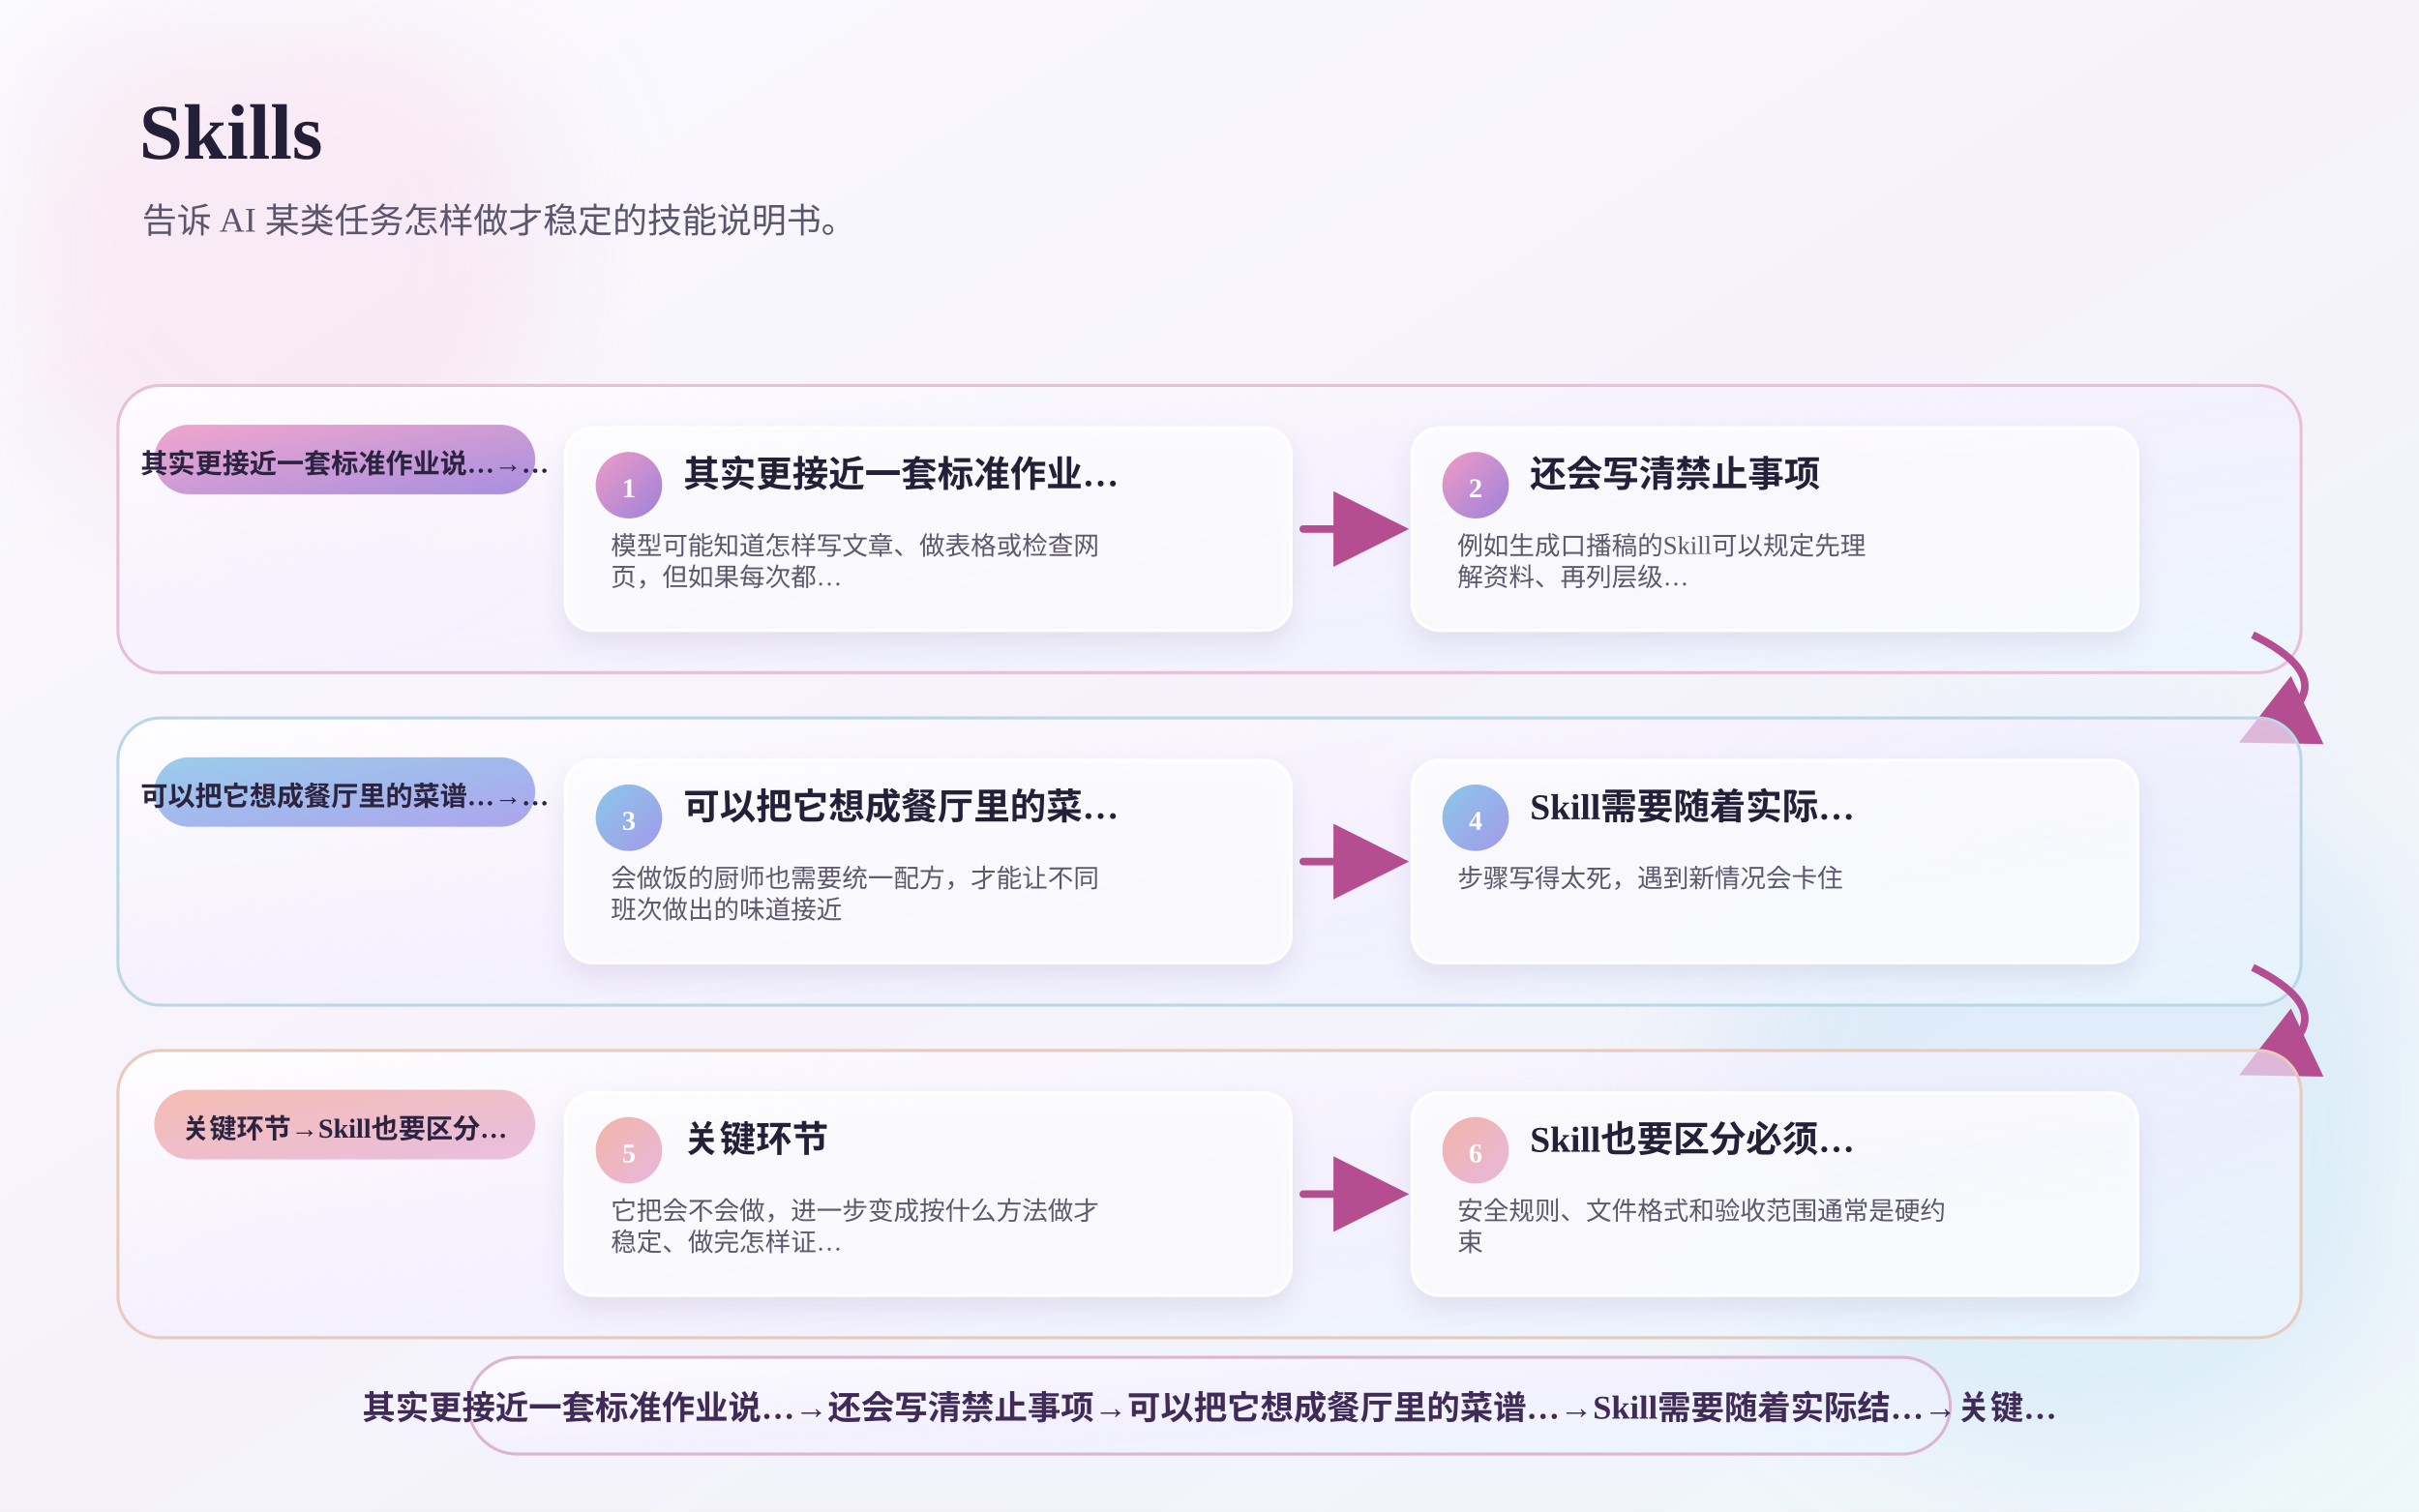
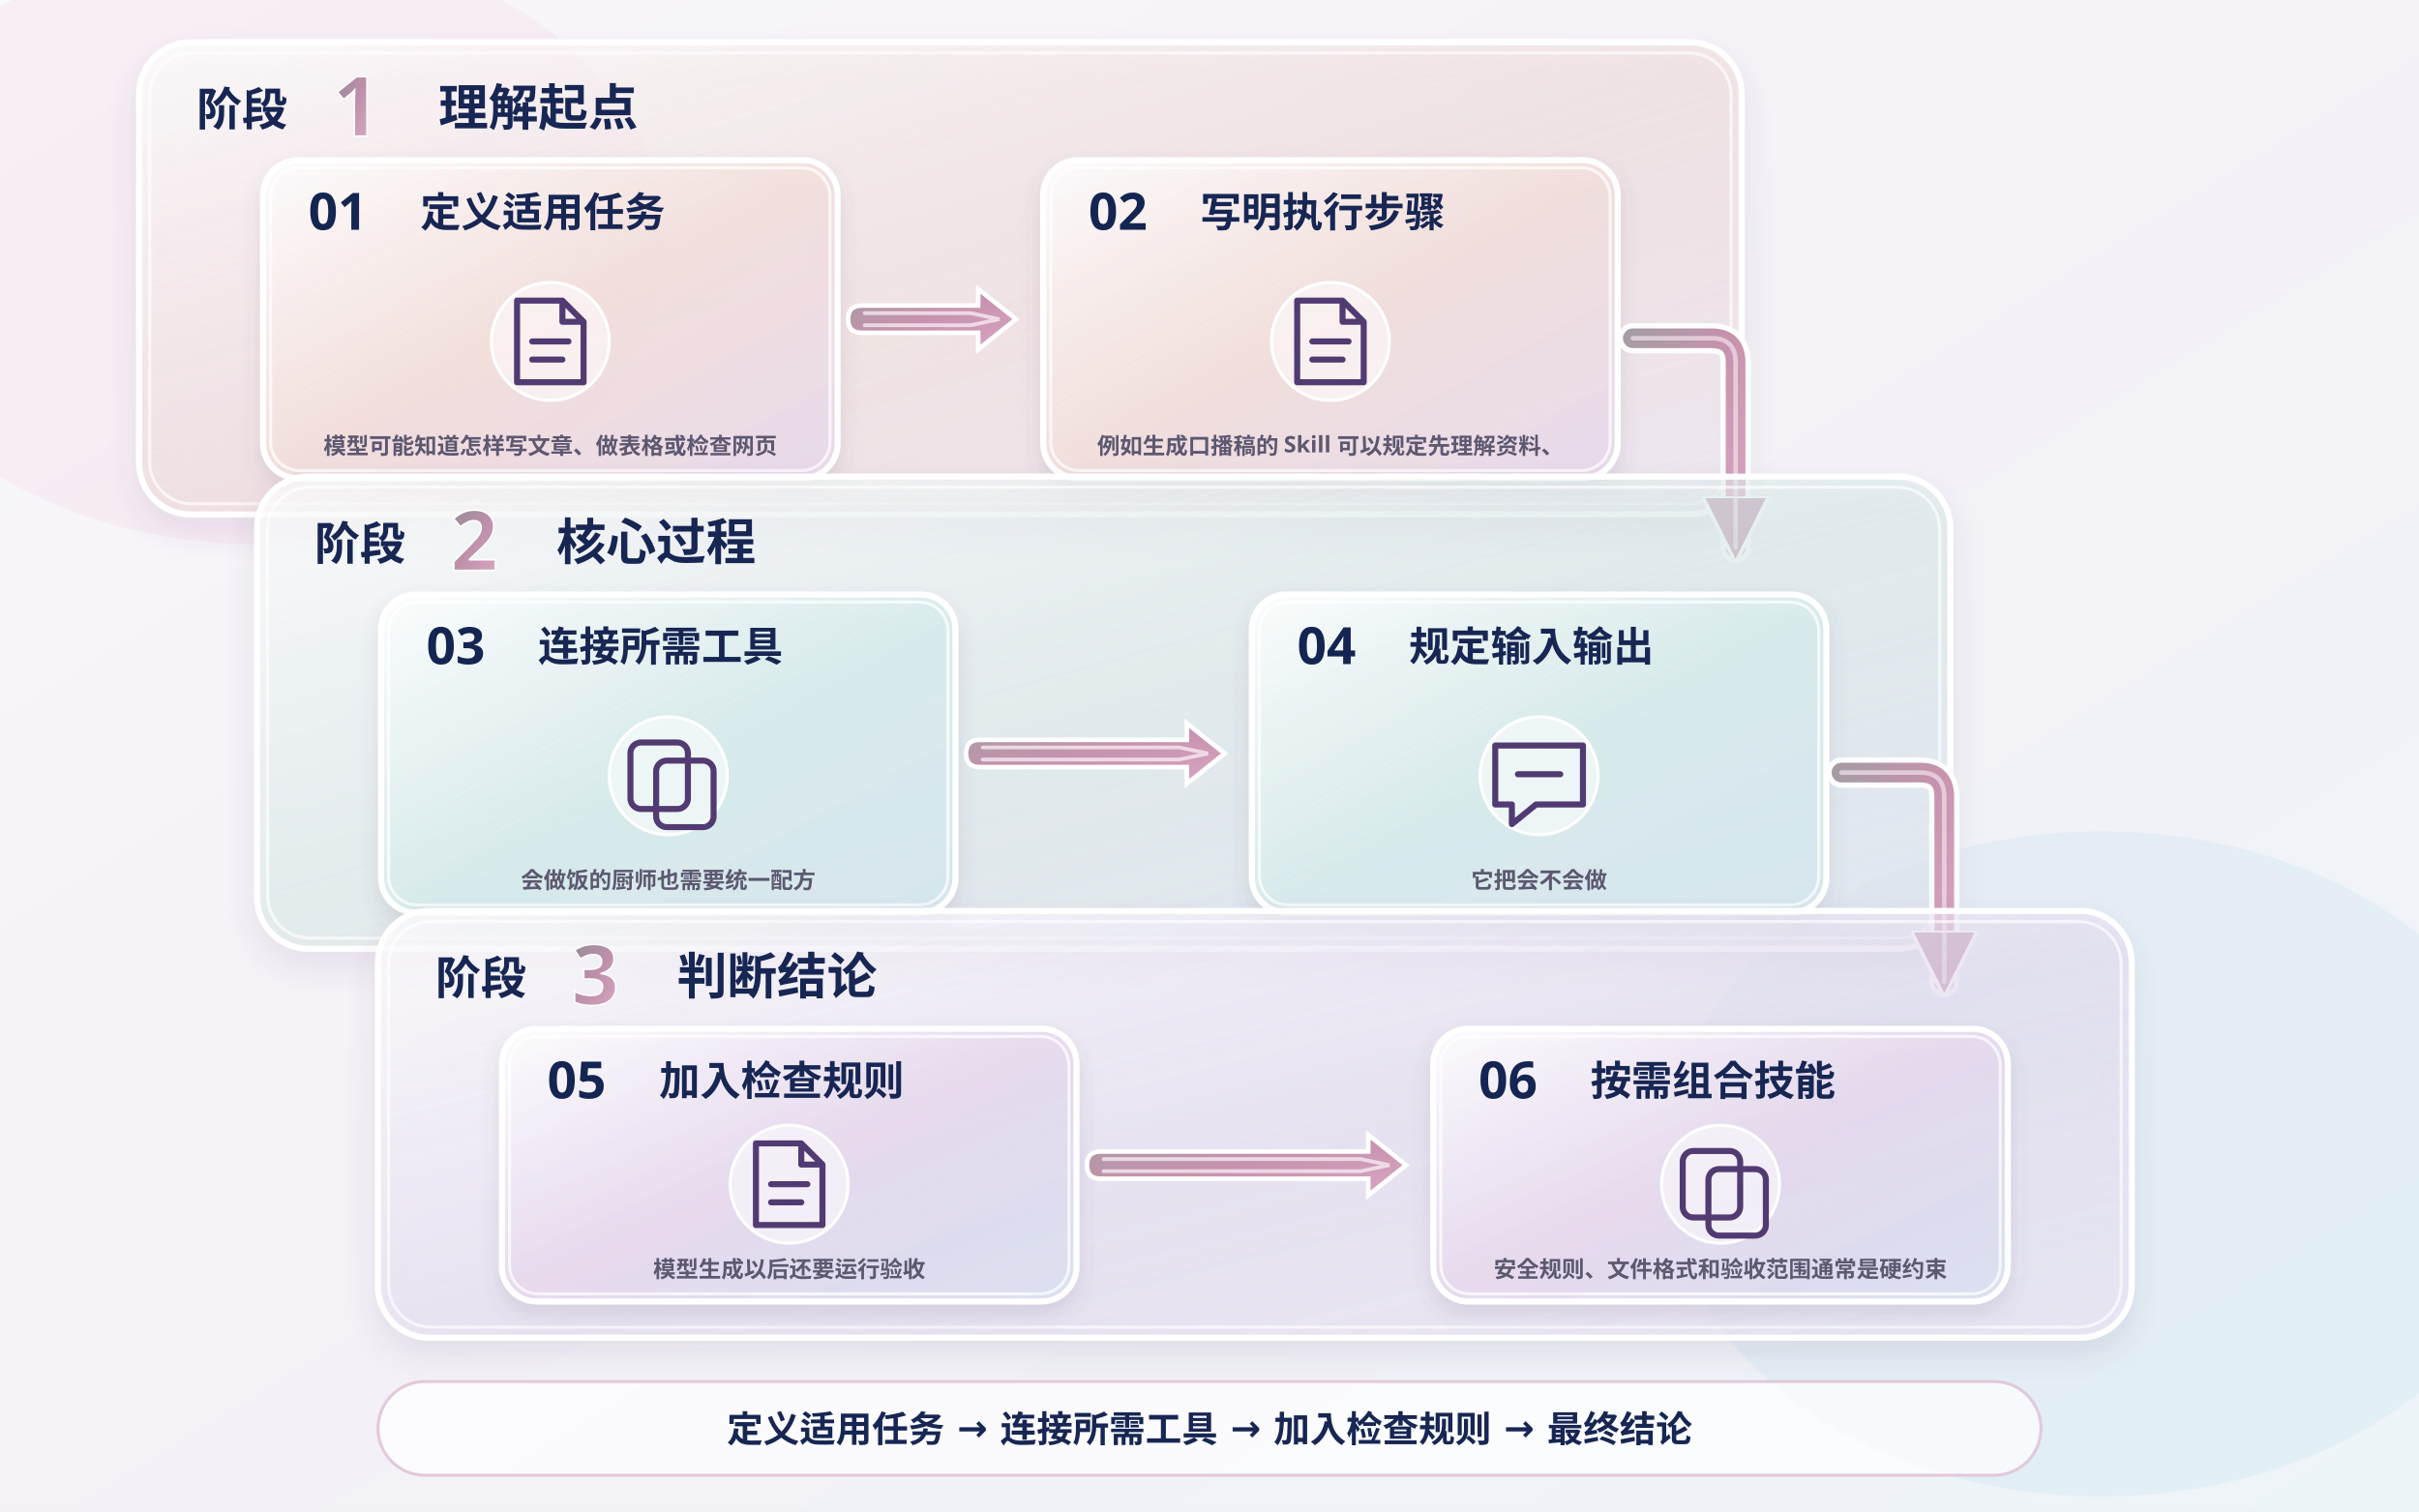
<svg xmlns="http://www.w3.org/2000/svg" width="1600" height="1000" viewBox="0 0 1600 1000">
  <defs>
    <linearGradient id="bg" x1="0" y1="0" x2="1" y2="1">
-       <stop offset="0" stop-color="#fbfbff" />
-       <stop offset=".48" stop-color="#f6f2fb" />
-       <stop offset="1" stop-color="#eef7fb" />
+       <stop stop-color="#f9f8fb" />
+       <stop offset=".48" stop-color="#f4f1f7" />
+       <stop offset="1" stop-color="#edf4f8" />
    </linearGradient>
-     <linearGradient id="pink" x1="0" y1="0" x2="1" y2="1">
-       <stop stop-color="#ef9bc7" />
-       <stop offset="1" stop-color="#9d82db" />
+     <linearGradient id="stageWarm" x1="0" y1="0" x2="1" y2="1">
+       <stop stop-color="#fff" stop-opacity=".76" />
+       <stop offset=".55" stop-color="#f0d9d6" stop-opacity=".48" />
+       <stop offset="1" stop-color="#eee7f3" stop-opacity=".66" />
    </linearGradient>
-     <linearGradient id="blue" x1="0" y1="0" x2="1" y2="1">
-       <stop stop-color="#8cc7eb" />
-       <stop offset="1" stop-color="#a29ae8" />
+     <linearGradient id="stageCool" x1="0" y1="0" x2="1" y2="1">
+       <stop stop-color="#fff" stop-opacity=".77" />
+       <stop offset=".55" stop-color="#d8e9e8" stop-opacity=".54" />
+       <stop offset="1" stop-color="#e0e6f2" stop-opacity=".65" />
    </linearGradient>
-     <linearGradient id="peach" x1="0" y1="0" x2="1" y2="1">
-       <stop stop-color="#f3b4a8" />
-       <stop offset="1" stop-color="#e8b8dc" />
+     <linearGradient id="stageViolet" x1="0" y1="0" x2="1" y2="1">
+       <stop stop-color="#fff" stop-opacity=".78" />
+       <stop offset=".55" stop-color="#e5ddf1" stop-opacity=".58" />
+       <stop offset="1" stop-color="#ece5f5" stop-opacity=".68" />
    </linearGradient>
-     <linearGradient id="glass" x1="0" y1="0" x2="1" y2="1">
-       <stop stop-color="#ffffff" stop-opacity=".88" />
-       <stop offset=".5" stop-color="#f4efff" stop-opacity=".65" />
-       <stop offset="1" stop-color="#e9f6ff" stop-opacity=".74" />
+     <linearGradient id="cardWarm" x1="0" y1="0" x2="1" y2="1">
+       <stop stop-color="#fff" stop-opacity=".91" />
+       <stop offset=".5" stop-color="#f6e1dd" stop-opacity=".75" />
+       <stop offset="1" stop-color="#e9d8ee" stop-opacity=".78" />
    </linearGradient>
+     <linearGradient id="cardMint" x1="0" y1="0" x2="1" y2="1">
+       <stop stop-color="#fff" stop-opacity=".92" />
+       <stop offset=".5" stop-color="#d9eeee" stop-opacity=".77" />
+       <stop offset="1" stop-color="#d8e8f1" stop-opacity=".78" />
+     </linearGradient>
+     <linearGradient id="cardViolet" x1="0" y1="0" x2="1" y2="1">
+       <stop stop-color="#fff" stop-opacity=".92" />
+       <stop offset=".5" stop-color="#e8daf0" stop-opacity=".78" />
+       <stop offset="1" stop-color="#d9e2f3" stop-opacity=".8" />
+     </linearGradient>
+     <linearGradient id="arrowGrad" x1="0" y1="0" x2="1" y2="1">
+       <stop stop-color="#a79ba5" />
+       <stop offset=".48" stop-color="#c792ad" />
+       <stop offset="1" stop-color="#d9a6c2" />
+     </linearGradient>
+     <linearGradient id="numberGrad" x1="0" y1="0" x2="1" y2="1">
+       <stop stop-color="#978d98" />
+       <stop offset=".5" stop-color="#bd8fa9" />
+       <stop offset="1" stop-color="#d7a5bf" />
+     </linearGradient>
+     <filter id="stageShadow" x="-20%" y="-20%" width="140%" height="150%">
+       <feDropShadow dx="0" dy="10" stdDeviation="9" flood-color="#5f5674" flood-opacity=".16" />
+     </filter>
    <filter id="shadow" x="-20%" y="-20%" width="140%" height="150%">
-       <feDropShadow dx="0" dy="8" stdDeviation="7" flood-color="#6b568f" flood-opacity=".15" />
+       <feDropShadow dx="0" dy="7" stdDeviation="6" flood-color="#665875" flood-opacity=".16" />
    </filter>
-     <filter id="soft" x="-30%" y="-30%" width="160%" height="160%">
-       <feGaussianBlur stdDeviation="42" />
-     </filter>
-     <marker id="arrow" markerWidth="10" markerHeight="10" refX="8" refY="5" orient="auto">
-       <path d="M0,0 L10,5 L0,10 Z" fill="#b54e91" />
+     <marker id="arrow" markerUnits="userSpaceOnUse" markerWidth="44" markerHeight="44" refX="34" refY="22" orient="auto">
+       <path d="M0 0L44 22L0 44Z" fill="#bd91aa" stroke="#fff" stroke-width="2.5" />
    </marker>
  </defs>
  <rect width="1600" height="1000" fill="url(#bg)" />
-   <circle cx="180" cy="170" r="190" fill="#f4add0" opacity=".18" filter="url(#soft)" />
-   <circle cx="1370" cy="730" r="240" fill="#87c8ec" opacity=".18" filter="url(#soft)" />
-   <text x="92" y="105" text-anchor="start" font-size="52" font-weight="760" fill="#231f38">
-     <tspan x="92" dy="0">Skills</tspan>
-   </text>
-   <text x="94" y="154" text-anchor="start" font-size="23" font-weight="500" fill="#59566d">
-     <tspan x="94" dy="0">告诉 AI 某类任务怎样做才稳定的技能说明书。</tspan>
-   </text>
-   <rect x="78" y="255" width="1444" height="190" rx="28" fill="url(#glass)" stroke="#e8bfd7" stroke-width="2" />
-   <rect x="102" y="281" width="252" height="46" rx="23" fill="url(#pink)" opacity=".88" />
-   <text x="228" y="313" text-anchor="middle" font-size="18" font-weight="740" fill="#2b2340">
-     <tspan x="228" dy="0">其实更接近一套标准作业说…→…</tspan>
-   </text>
-   <rect x="374.0" y="283" width="480" height="134" rx="18" fill="#ffffff" fill-opacity=".74" stroke="#ffffff" stroke-width="2" filter="url(#shadow)" />
-   <circle cx="416.0" cy="321" r="22" fill="url(#pink)" />
-   <text x="416.0" y="329" text-anchor="middle" font-size="18" font-weight="800" fill="#ffffff">
-     <tspan x="416.0" dy="0">1</tspan>
-   </text>
-   <text x="452.0" y="322" text-anchor="start" font-size="24" font-weight="760" fill="#252039">
-     <tspan x="452.0" dy="0">其实更接近一套标准作业…</tspan>
-   </text>
-   <text x="404.0" y="367" text-anchor="start" font-size="17" font-weight="480" fill="#5d586e">
-     <tspan x="404.0" dy="0">模型可能知道怎样写文章、做表格或检查网</tspan>
-     <tspan x="404.0" dy="20.74">页，但如果每次都…</tspan>
-   </text>
-   <path d="M 862.0 350 L 922.0 350" stroke="#b54e91" stroke-width="5" stroke-linecap="round" marker-end="url(#arrow)" />
-   <rect x="934.0" y="283" width="480" height="134" rx="18" fill="#ffffff" fill-opacity=".74" stroke="#ffffff" stroke-width="2" filter="url(#shadow)" />
-   <circle cx="976.0" cy="321" r="22" fill="url(#pink)" />
-   <text x="976.0" y="329" text-anchor="middle" font-size="18" font-weight="800" fill="#ffffff">
-     <tspan x="976.0" dy="0">2</tspan>
-   </text>
-   <text x="1012.0" y="322" text-anchor="start" font-size="24" font-weight="760" fill="#252039">
-     <tspan x="1012.0" dy="0">还会写清禁止事项</tspan>
-   </text>
-   <text x="964.0" y="367" text-anchor="start" font-size="17" font-weight="480" fill="#5d586e">
-     <tspan x="964.0" dy="0">例如生成口播稿的Skill可以规定先理</tspan>
-     <tspan x="964.0" dy="20.74">解资料、再列层级…</tspan>
-   </text>
-   <path d="M 1490 420 C 1536 443,1536 465,1490 487" fill="none" stroke="#b54e91" stroke-width="5" marker-end="url(#arrow)" />
-   <rect x="78" y="475" width="1444" height="190" rx="28" fill="url(#glass)" stroke="#bad7ea" stroke-width="2" />
-   <rect x="102" y="501" width="252" height="46" rx="23" fill="url(#blue)" opacity=".88" />
-   <text x="228" y="533" text-anchor="middle" font-size="18" font-weight="740" fill="#2b2340">
-     <tspan x="228" dy="0">可以把它想成餐厅里的菜谱…→…</tspan>
-   </text>
-   <rect x="374.0" y="503" width="480" height="134" rx="18" fill="#ffffff" fill-opacity=".74" stroke="#ffffff" stroke-width="2" filter="url(#shadow)" />
-   <circle cx="416.0" cy="541" r="22" fill="url(#blue)" />
-   <text x="416.0" y="549" text-anchor="middle" font-size="18" font-weight="800" fill="#ffffff">
-     <tspan x="416.0" dy="0">3</tspan>
-   </text>
-   <text x="452.0" y="542" text-anchor="start" font-size="24" font-weight="760" fill="#252039">
-     <tspan x="452.0" dy="0">可以把它想成餐厅里的菜…</tspan>
-   </text>
-   <text x="404.0" y="587" text-anchor="start" font-size="17" font-weight="480" fill="#5d586e">
-     <tspan x="404.0" dy="0">会做饭的厨师也需要统一配方，才能让不同</tspan>
-     <tspan x="404.0" dy="20.74">班次做出的味道接近</tspan>
-   </text>
-   <path d="M 862.0 570 L 922.0 570" stroke="#b54e91" stroke-width="5" stroke-linecap="round" marker-end="url(#arrow)" />
-   <rect x="934.0" y="503" width="480" height="134" rx="18" fill="#ffffff" fill-opacity=".74" stroke="#ffffff" stroke-width="2" filter="url(#shadow)" />
-   <circle cx="976.0" cy="541" r="22" fill="url(#blue)" />
-   <text x="976.0" y="549" text-anchor="middle" font-size="18" font-weight="800" fill="#ffffff">
-     <tspan x="976.0" dy="0">4</tspan>
-   </text>
-   <text x="1012.0" y="542" text-anchor="start" font-size="24" font-weight="760" fill="#252039">
-     <tspan x="1012.0" dy="0">Skill需要随着实际…</tspan>
-   </text>
-   <text x="964.0" y="587" text-anchor="start" font-size="17" font-weight="480" fill="#5d586e">
-     <tspan x="964.0" dy="0">步骤写得太死，遇到新情况会卡住</tspan>
-   </text>
-   <path d="M 1490 640 C 1536 663,1536 685,1490 707" fill="none" stroke="#b54e91" stroke-width="5" marker-end="url(#arrow)" />
-   <rect x="78" y="695" width="1444" height="190" rx="28" fill="url(#glass)" stroke="#e9cabc" stroke-width="2" />
-   <rect x="102" y="721" width="252" height="46" rx="23" fill="url(#peach)" opacity=".88" />
-   <text x="228" y="753" text-anchor="middle" font-size="18" font-weight="740" fill="#2b2340">
-     <tspan x="228" dy="0">关键环节→Skill也要区分…</tspan>
-   </text>
-   <rect x="374.0" y="723" width="480" height="134" rx="18" fill="#ffffff" fill-opacity=".74" stroke="#ffffff" stroke-width="2" filter="url(#shadow)" />
-   <circle cx="416.0" cy="761" r="22" fill="url(#peach)" />
-   <text x="416.0" y="769" text-anchor="middle" font-size="18" font-weight="800" fill="#ffffff">
-     <tspan x="416.0" dy="0">5</tspan>
-   </text>
-   <text x="452.0" y="762" text-anchor="start" font-size="24" font-weight="760" fill="#252039">
-     <tspan x="452.0" dy="0">关键环节</tspan>
-   </text>
-   <text x="404.0" y="807" text-anchor="start" font-size="17" font-weight="480" fill="#5d586e">
-     <tspan x="404.0" dy="0">它把会不会做，进一步变成按什么方法做才</tspan>
-     <tspan x="404.0" dy="20.74">稳定、做完怎样证…</tspan>
-   </text>
-   <path d="M 862.0 790 L 922.0 790" stroke="#b54e91" stroke-width="5" stroke-linecap="round" marker-end="url(#arrow)" />
-   <rect x="934.0" y="723" width="480" height="134" rx="18" fill="#ffffff" fill-opacity=".74" stroke="#ffffff" stroke-width="2" filter="url(#shadow)" />
-   <circle cx="976.0" cy="761" r="22" fill="url(#peach)" />
-   <text x="976.0" y="769" text-anchor="middle" font-size="18" font-weight="800" fill="#ffffff">
-     <tspan x="976.0" dy="0">6</tspan>
-   </text>
-   <text x="1012.0" y="762" text-anchor="start" font-size="24" font-weight="760" fill="#252039">
-     <tspan x="1012.0" dy="0">Skill也要区分必须…</tspan>
-   </text>
-   <text x="964.0" y="807" text-anchor="start" font-size="17" font-weight="480" fill="#5d586e">
-     <tspan x="964.0" dy="0">安全规则、文件格式和验收范围通常是硬约</tspan>
-     <tspan x="964.0" dy="20.74">束</tspan>
-   </text>
-   <rect x="310" y="898" width="980" height="64" rx="32" fill="url(#glass)" stroke="#dcb5d3" stroke-width="2" />
-   <text x="800" y="939" text-anchor="middle" font-size="22" font-weight="760" fill="#402b58">
-     <tspan x="800" dy="0">其实更接近一套标准作业说…→还会写清禁止事项→可以把它想成餐厅里的菜谱…→Skill需要随着实际结…→关键…</tspan>
-   </text>
+   <ellipse cx="170" cy="160" rx="270" ry="200" fill="#eeb9d0" opacity=".14" />
+   <ellipse cx="1390" cy="770" rx="290" ry="220" fill="#9acfe4" opacity=".14" />
+   <g filter="url(#stageShadow)">
+     <rect x="92" y="28.0" width="1060" height="312.333" rx="34" fill="url(#stageWarm)" stroke="#fff" stroke-width="4" />
+     <rect x="99" y="35.0" width="1046" height="298.333" rx="28" fill="none" stroke="#fff" stroke-opacity=".66" stroke-width="2" />
+   </g>
+   <text x="130" y="83.0" text-anchor="start" font-family="Noto Sans SC, Microsoft YaHei, sans-serif" font-size="30" font-weight="850" fill="#172653">阶段</text>
+   <text x="220" y="90.0" font-family="Noto Sans SC, Microsoft YaHei, sans-serif" font-size="55" font-weight="950" fill="url(#numberGrad)" stroke="#fff" stroke-width="1">1</text>
+   <text x="290" y="83.0" text-anchor="start" font-family="Noto Sans SC, Microsoft YaHei, sans-serif" font-size="33" font-weight="900" fill="#172653">理解起点</text>
+   <g filter="url(#shadow)">
+     <rect x="174" y="106.0" width="380" height="210.333" rx="23" fill="url(#cardWarm)" stroke="#fff" stroke-width="4" />
+     <rect x="179" y="111.0" width="370" height="200.333" rx="19" fill="none" stroke="#fff" stroke-opacity=".72" stroke-width="2" />
+   </g>
+   <text x="204" y="152.0" text-anchor="start" font-family="Noto Sans SC, Microsoft YaHei, sans-serif" font-size="34" font-weight="900" fill="#142552">01</text>
+   <text x="278" y="150.0" text-anchor="start" font-family="Noto Sans SC, Microsoft YaHei, sans-serif" font-size="27" font-weight="850" fill="#172653">定义适用任务</text>
+   <circle cx="364.0" cy="225.89" r="39" fill="#fff" fill-opacity=".54" stroke="#fff" stroke-width="2" />
+   <path d="M342.0,198.89h30l14,14v40h-44z M372.0,198.89v14h14 M352.0,225.89h24 M352.0,237.89h20" fill="none" stroke="#513b72" stroke-width="4" stroke-linecap="round" stroke-linejoin="round" />
+   <text x="364.0" y="300.333" text-anchor="middle" font-family="Noto Sans SC, Microsoft YaHei, sans-serif" font-size="15" font-weight="580" fill="#5c5870">模型可能知道怎样写文章、做表格或检查网页</text>
+   <g filter="url(#shadow)">
+     <rect x="690" y="106.0" width="380" height="210.333" rx="23" fill="url(#cardWarm)" stroke="#fff" stroke-width="4" />
+     <rect x="695" y="111.0" width="370" height="200.333" rx="19" fill="none" stroke="#fff" stroke-opacity=".72" stroke-width="2" />
+   </g>
+   <text x="720" y="152.0" text-anchor="start" font-family="Noto Sans SC, Microsoft YaHei, sans-serif" font-size="34" font-weight="900" fill="#142552">02</text>
+   <text x="794" y="150.0" text-anchor="start" font-family="Noto Sans SC, Microsoft YaHei, sans-serif" font-size="27" font-weight="850" fill="#172653">写明执行步骤</text>
+   <circle cx="880.0" cy="225.89" r="39" fill="#fff" fill-opacity=".54" stroke="#fff" stroke-width="2" />
+   <path d="M858.0,198.89h30l14,14v40h-44z M888.0,198.89v14h14 M868.0,225.89h24 M868.0,237.89h20" fill="none" stroke="#513b72" stroke-width="4" stroke-linecap="round" stroke-linejoin="round" />
+   <text x="880.0" y="300.333" text-anchor="middle" font-family="Noto Sans SC, Microsoft YaHei, sans-serif" font-size="15" font-weight="580" fill="#5c5870">例如生成口播稿的 Skill 可以规定先理解资料、</text>
+   <g>
+     <path d="M570 202.167 H647 V191.167 L672 211.167 L647 231.167 V220.167 H570         Q561 220.167 561 211.167 Q561 202.167 570 202.167 Z" fill="url(#arrowGrad)" stroke="#fff" stroke-width="3" />
+     <path d="M572 207.167 H642 L661 211.167 L642 215.167 H572" fill="none" stroke="#f5e8ef" stroke-opacity=".82" stroke-width="2.5" stroke-linecap="round" />
+   </g>
+   <g>
+     <path d="M1080 223.787 H1132 Q1148 223.787 1148 239.787 V362.333" fill="none" stroke="#fff" stroke-opacity=".92" stroke-width="20" stroke-linecap="round" stroke-linejoin="round" />
+     <path d="M1080 223.787 H1132 Q1148 223.787 1148 239.787 V362.333" fill="none" stroke="url(#arrowGrad)" stroke-width="13" stroke-linecap="round" stroke-linejoin="round" marker-end="url(#arrow)" />
+     <path d="M1080 223.787 H1132 Q1148 223.787 1148 239.787 V362.333" fill="none" stroke="#f5e8ef" stroke-opacity=".64" stroke-width="3" stroke-linecap="round" stroke-linejoin="round" />
+   </g>
+   <g filter="url(#stageShadow)">
+     <rect x="170" y="315.333" width="1120" height="312.333" rx="34" fill="url(#stageCool)" stroke="#fff" stroke-width="4" />
+     <rect x="177" y="322.333" width="1106" height="298.333" rx="28" fill="none" stroke="#fff" stroke-opacity=".66" stroke-width="2" />
+   </g>
+   <text x="208" y="370.333" text-anchor="start" font-family="Noto Sans SC, Microsoft YaHei, sans-serif" font-size="30" font-weight="850" fill="#172653">阶段</text>
+   <text x="298" y="377.333" font-family="Noto Sans SC, Microsoft YaHei, sans-serif" font-size="55" font-weight="950" fill="url(#numberGrad)" stroke="#fff" stroke-width="1">2</text>
+   <text x="368" y="370.333" text-anchor="start" font-family="Noto Sans SC, Microsoft YaHei, sans-serif" font-size="33" font-weight="900" fill="#172653">核心过程</text>
+   <g filter="url(#shadow)">
+     <rect x="252" y="393.333" width="380" height="210.333" rx="23" fill="url(#cardMint)" stroke="#fff" stroke-width="4" />
+     <rect x="257" y="398.333" width="370" height="200.333" rx="19" fill="none" stroke="#fff" stroke-opacity=".72" stroke-width="2" />
+   </g>
+   <text x="282" y="439.333" text-anchor="start" font-family="Noto Sans SC, Microsoft YaHei, sans-serif" font-size="34" font-weight="900" fill="#142552">03</text>
+   <text x="356" y="437.333" text-anchor="start" font-family="Noto Sans SC, Microsoft YaHei, sans-serif" font-size="27" font-weight="850" fill="#172653">连接所需工具</text>
+   <circle cx="442.0" cy="513.223" r="39" fill="#fff" fill-opacity=".54" stroke="#fff" stroke-width="2" />
+   <rect x="417.0" y="491.223" width="38" height="44" rx="7" fill="none" stroke="#513b72" stroke-width="4" stroke-linecap="round" stroke-linejoin="round" />
+   <rect x="434.0" y="503.223" width="38" height="44" rx="7" fill="none" stroke="#513b72" stroke-width="4" stroke-linecap="round" stroke-linejoin="round" />
+   <text x="442.0" y="587.667" text-anchor="middle" font-family="Noto Sans SC, Microsoft YaHei, sans-serif" font-size="15" font-weight="580" fill="#5c5870">会做饭的厨师也需要统一配方</text>
+   <g filter="url(#shadow)">
+     <rect x="828" y="393.333" width="380" height="210.333" rx="23" fill="url(#cardMint)" stroke="#fff" stroke-width="4" />
+     <rect x="833" y="398.333" width="370" height="200.333" rx="19" fill="none" stroke="#fff" stroke-opacity=".72" stroke-width="2" />
+   </g>
+   <text x="858" y="439.333" text-anchor="start" font-family="Noto Sans SC, Microsoft YaHei, sans-serif" font-size="34" font-weight="900" fill="#142552">04</text>
+   <text x="932" y="437.333" text-anchor="start" font-family="Noto Sans SC, Microsoft YaHei, sans-serif" font-size="27" font-weight="850" fill="#172653">规定输入输出</text>
+   <circle cx="1018.0" cy="513.223" r="39" fill="#fff" fill-opacity=".54" stroke="#fff" stroke-width="2" />
+   <path d="M989.0,493.223h58v39h-31l-16,13v-13h-11z M1004.0,512.223h28" fill="none" stroke="#513b72" stroke-width="4" stroke-linecap="round" stroke-linejoin="round" />
+   <text x="1018.0" y="587.667" text-anchor="middle" font-family="Noto Sans SC, Microsoft YaHei, sans-serif" font-size="15" font-weight="580" fill="#5c5870">它把会不会做</text>
+   <g>
+     <path d="M648 489.5 H785 V478.5 L810 498.5 L785 518.5 V507.5 H648         Q639 507.5 639 498.5 Q639 489.5 648 489.5 Z" fill="url(#arrowGrad)" stroke="#fff" stroke-width="3" />
+     <path d="M650 494.5 H780 L799 498.5 L780 502.5 H650" fill="none" stroke="#f5e8ef" stroke-opacity=".82" stroke-width="2.5" stroke-linecap="round" />
+   </g>
+   <g>
+     <path d="M1218 511.12 H1270 Q1286 511.12 1286 527.12 V649.667" fill="none" stroke="#fff" stroke-opacity=".92" stroke-width="20" stroke-linecap="round" stroke-linejoin="round" />
+     <path d="M1218 511.12 H1270 Q1286 511.12 1286 527.12 V649.667" fill="none" stroke="url(#arrowGrad)" stroke-width="13" stroke-linecap="round" stroke-linejoin="round" marker-end="url(#arrow)" />
+     <path d="M1218 511.12 H1270 Q1286 511.12 1286 527.12 V649.667" fill="none" stroke="#f5e8ef" stroke-opacity=".64" stroke-width="3" stroke-linecap="round" stroke-linejoin="round" />
+   </g>
+   <g filter="url(#stageShadow)">
+     <rect x="250" y="602.667" width="1160" height="282.333" rx="34" fill="url(#stageViolet)" stroke="#fff" stroke-width="4" />
+     <rect x="257" y="609.667" width="1146" height="268.333" rx="28" fill="none" stroke="#fff" stroke-opacity=".66" stroke-width="2" />
+   </g>
+   <text x="288" y="657.667" text-anchor="start" font-family="Noto Sans SC, Microsoft YaHei, sans-serif" font-size="30" font-weight="850" fill="#172653">阶段</text>
+   <text x="378" y="664.667" font-family="Noto Sans SC, Microsoft YaHei, sans-serif" font-size="55" font-weight="950" fill="url(#numberGrad)" stroke="#fff" stroke-width="1">3</text>
+   <text x="448" y="657.667" text-anchor="start" font-family="Noto Sans SC, Microsoft YaHei, sans-serif" font-size="33" font-weight="900" fill="#172653">判断结论</text>
+   <g filter="url(#shadow)">
+     <rect x="332" y="680.667" width="380" height="180.333" rx="23" fill="url(#cardViolet)" stroke="#fff" stroke-width="4" />
+     <rect x="337" y="685.667" width="370" height="170.333" rx="19" fill="none" stroke="#fff" stroke-opacity=".72" stroke-width="2" />
+   </g>
+   <text x="362" y="726.667" text-anchor="start" font-family="Noto Sans SC, Microsoft YaHei, sans-serif" font-size="34" font-weight="900" fill="#142552">05</text>
+   <text x="436" y="724.667" text-anchor="start" font-family="Noto Sans SC, Microsoft YaHei, sans-serif" font-size="27" font-weight="850" fill="#172653">加入检查规则</text>
+   <circle cx="522.0" cy="783.457" r="39" fill="#fff" fill-opacity=".54" stroke="#fff" stroke-width="2" />
+   <path d="M500.0,756.457h30l14,14v40h-44z M530.0,756.457v14h14 M510.0,783.457h24 M510.0,795.457h20" fill="none" stroke="#513b72" stroke-width="4" stroke-linecap="round" stroke-linejoin="round" />
+   <text x="522.0" y="845.0" text-anchor="middle" font-family="Noto Sans SC, Microsoft YaHei, sans-serif" font-size="15" font-weight="580" fill="#5c5870">模型生成以后还要运行验收</text>
+   <g filter="url(#shadow)">
+     <rect x="948" y="680.667" width="380" height="180.333" rx="23" fill="url(#cardViolet)" stroke="#fff" stroke-width="4" />
+     <rect x="953" y="685.667" width="370" height="170.333" rx="19" fill="none" stroke="#fff" stroke-opacity=".72" stroke-width="2" />
+   </g>
+   <text x="978" y="726.667" text-anchor="start" font-family="Noto Sans SC, Microsoft YaHei, sans-serif" font-size="34" font-weight="900" fill="#142552">06</text>
+   <text x="1052" y="724.667" text-anchor="start" font-family="Noto Sans SC, Microsoft YaHei, sans-serif" font-size="27" font-weight="850" fill="#172653">按需组合技能</text>
+   <circle cx="1138.0" cy="783.457" r="39" fill="#fff" fill-opacity=".54" stroke="#fff" stroke-width="2" />
+   <rect x="1113.0" y="761.457" width="38" height="44" rx="7" fill="none" stroke="#513b72" stroke-width="4" stroke-linecap="round" stroke-linejoin="round" />
+   <rect x="1130.0" y="773.457" width="38" height="44" rx="7" fill="none" stroke="#513b72" stroke-width="4" stroke-linecap="round" stroke-linejoin="round" />
+   <text x="1138.0" y="845.0" text-anchor="middle" font-family="Noto Sans SC, Microsoft YaHei, sans-serif" font-size="15" font-weight="580" fill="#5c5870">安全规则、文件格式和验收范围通常是硬约束</text>
+   <g>
+     <path d="M728 761.833 H905 V750.833 L930 770.833 L905 790.833 V779.833 H728         Q719 779.833 719 770.833 Q719 761.833 728 761.833 Z" fill="url(#arrowGrad)" stroke="#fff" stroke-width="3" />
+     <path d="M730 766.833 H900 L919 770.833 L900 774.833 H730" fill="none" stroke="#f5e8ef" stroke-opacity=".82" stroke-width="2.5" stroke-linecap="round" />
+   </g>
+   <rect x="250" y="914" width="1100" height="62" rx="31" fill="#fff" fill-opacity=".72" stroke="#e2c9db" stroke-width="2" />
+   <text x="800" y="954" text-anchor="middle" font-family="Noto Sans SC, Microsoft YaHei, sans-serif" font-size="24" font-weight="850" fill="#172653">定义适用任务  →  连接所需工具  →  加入检查规则  →  最终结论</text>
</svg>
